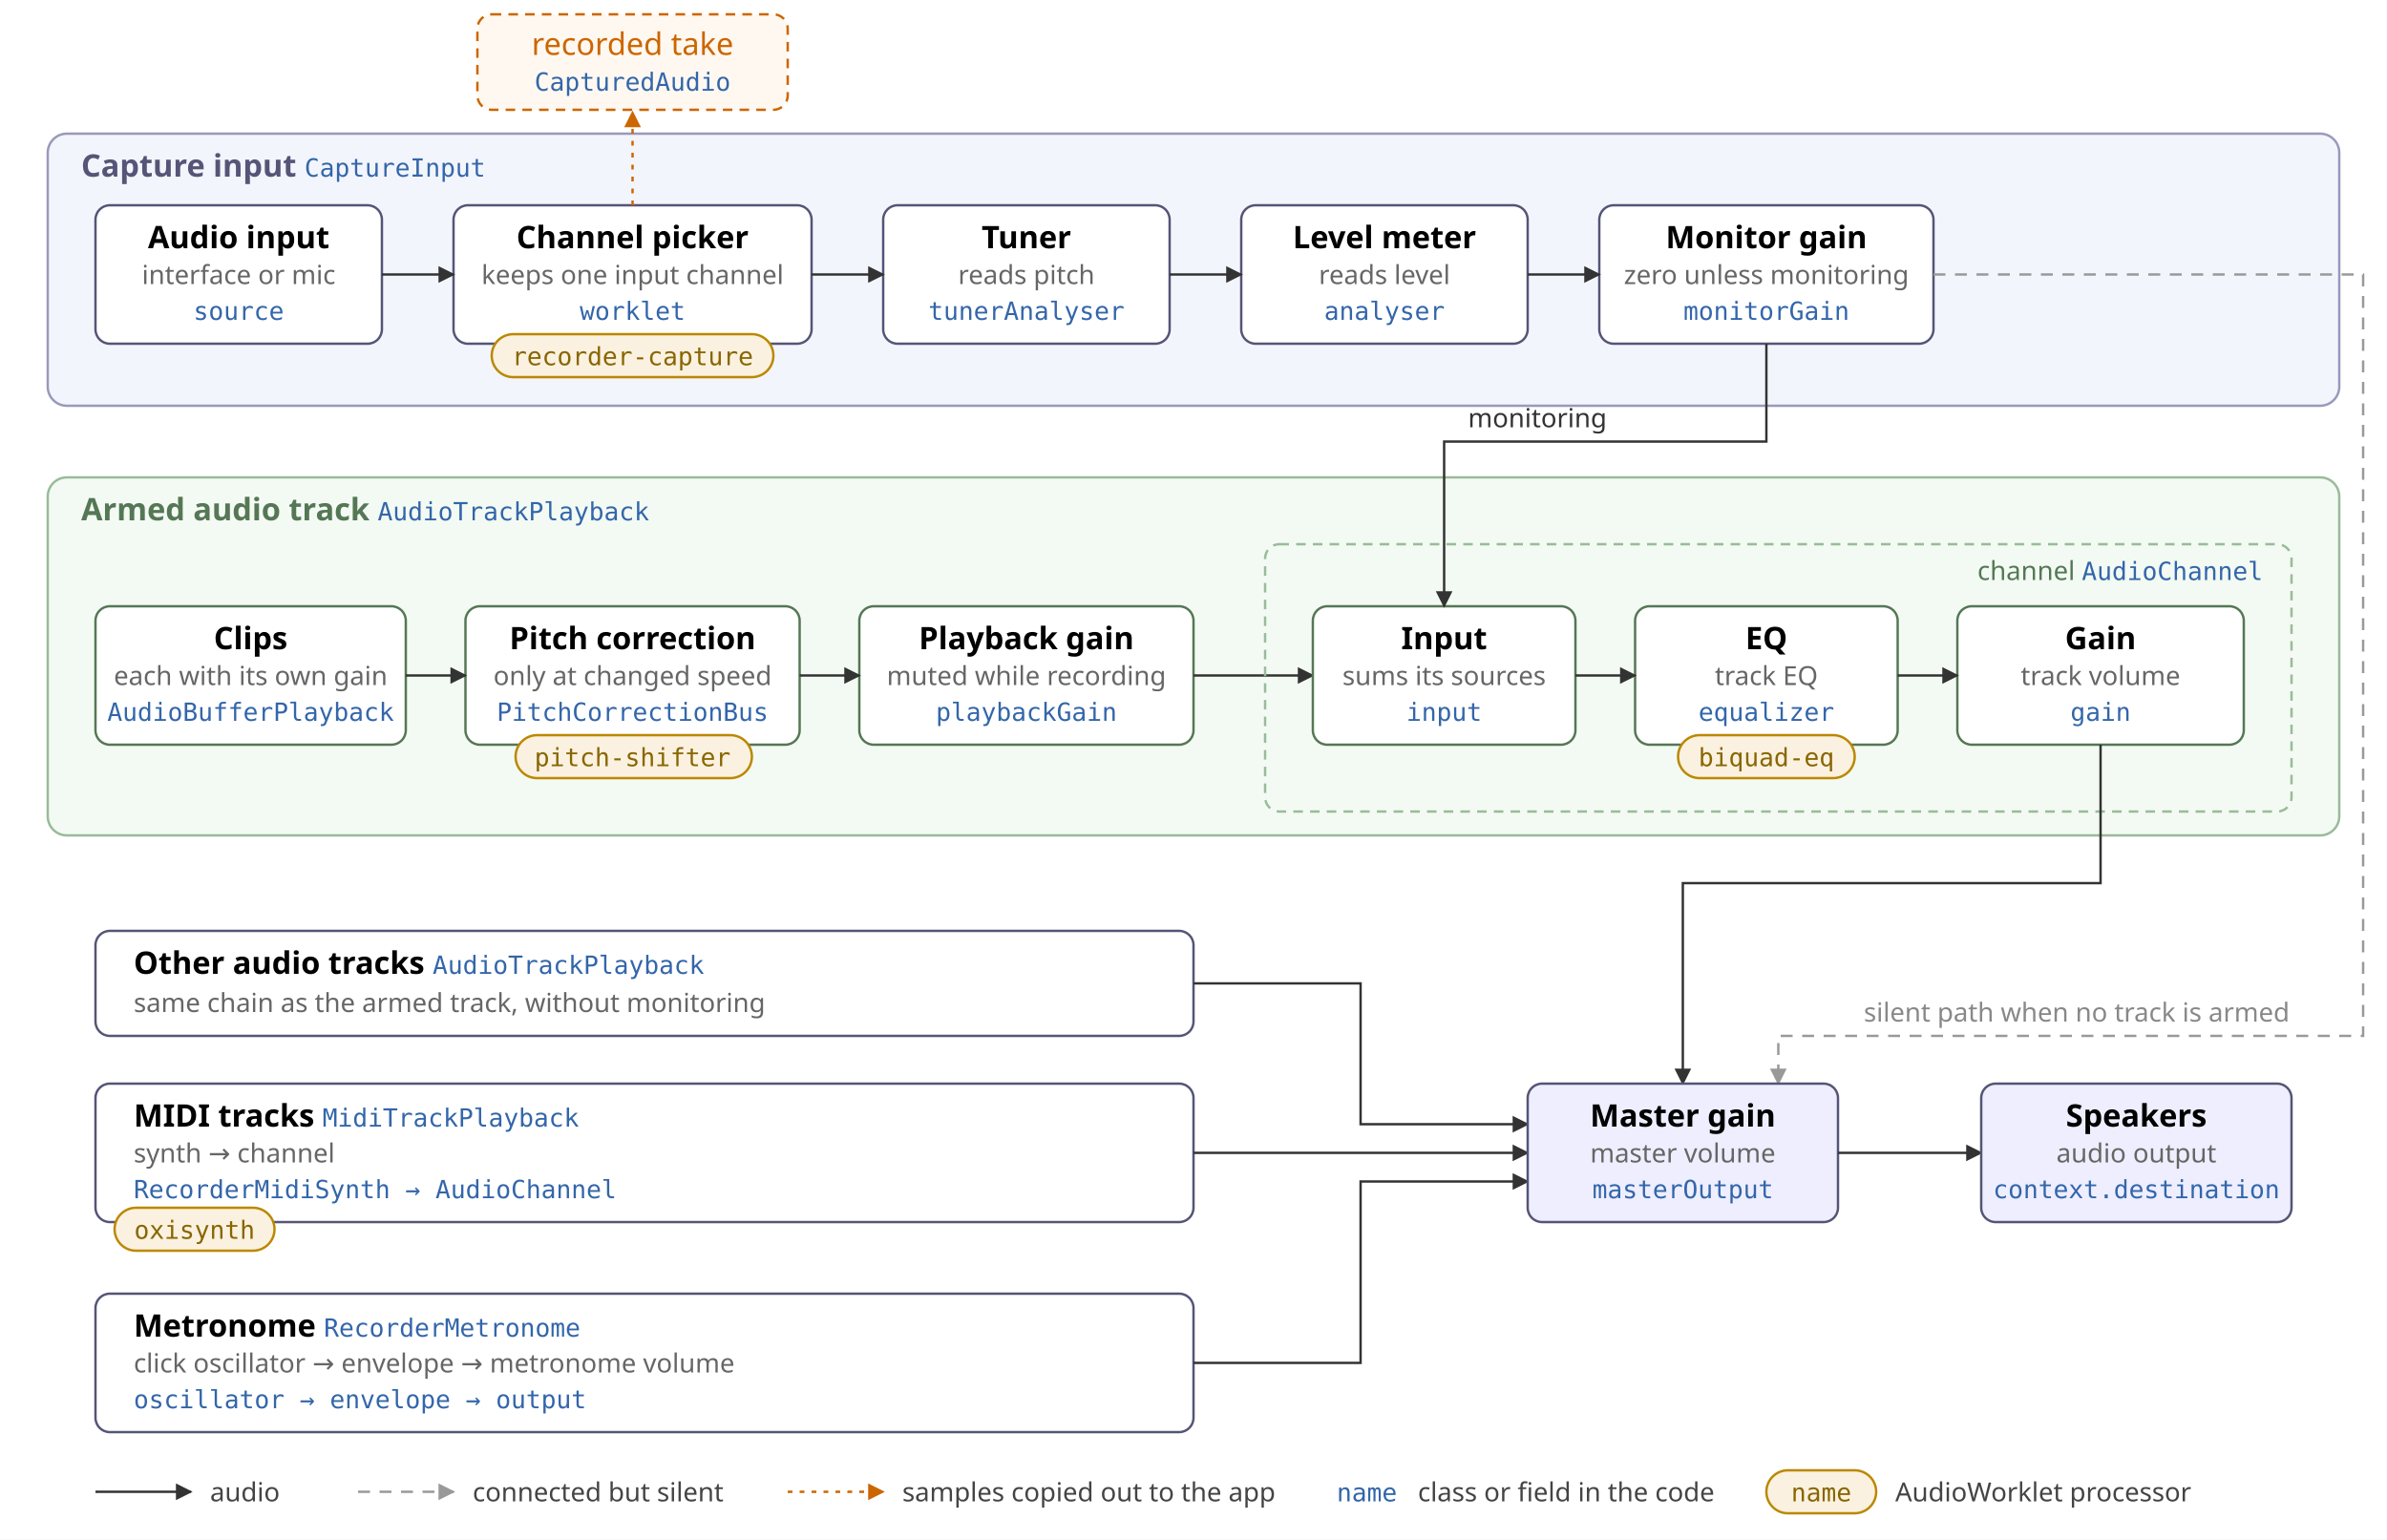
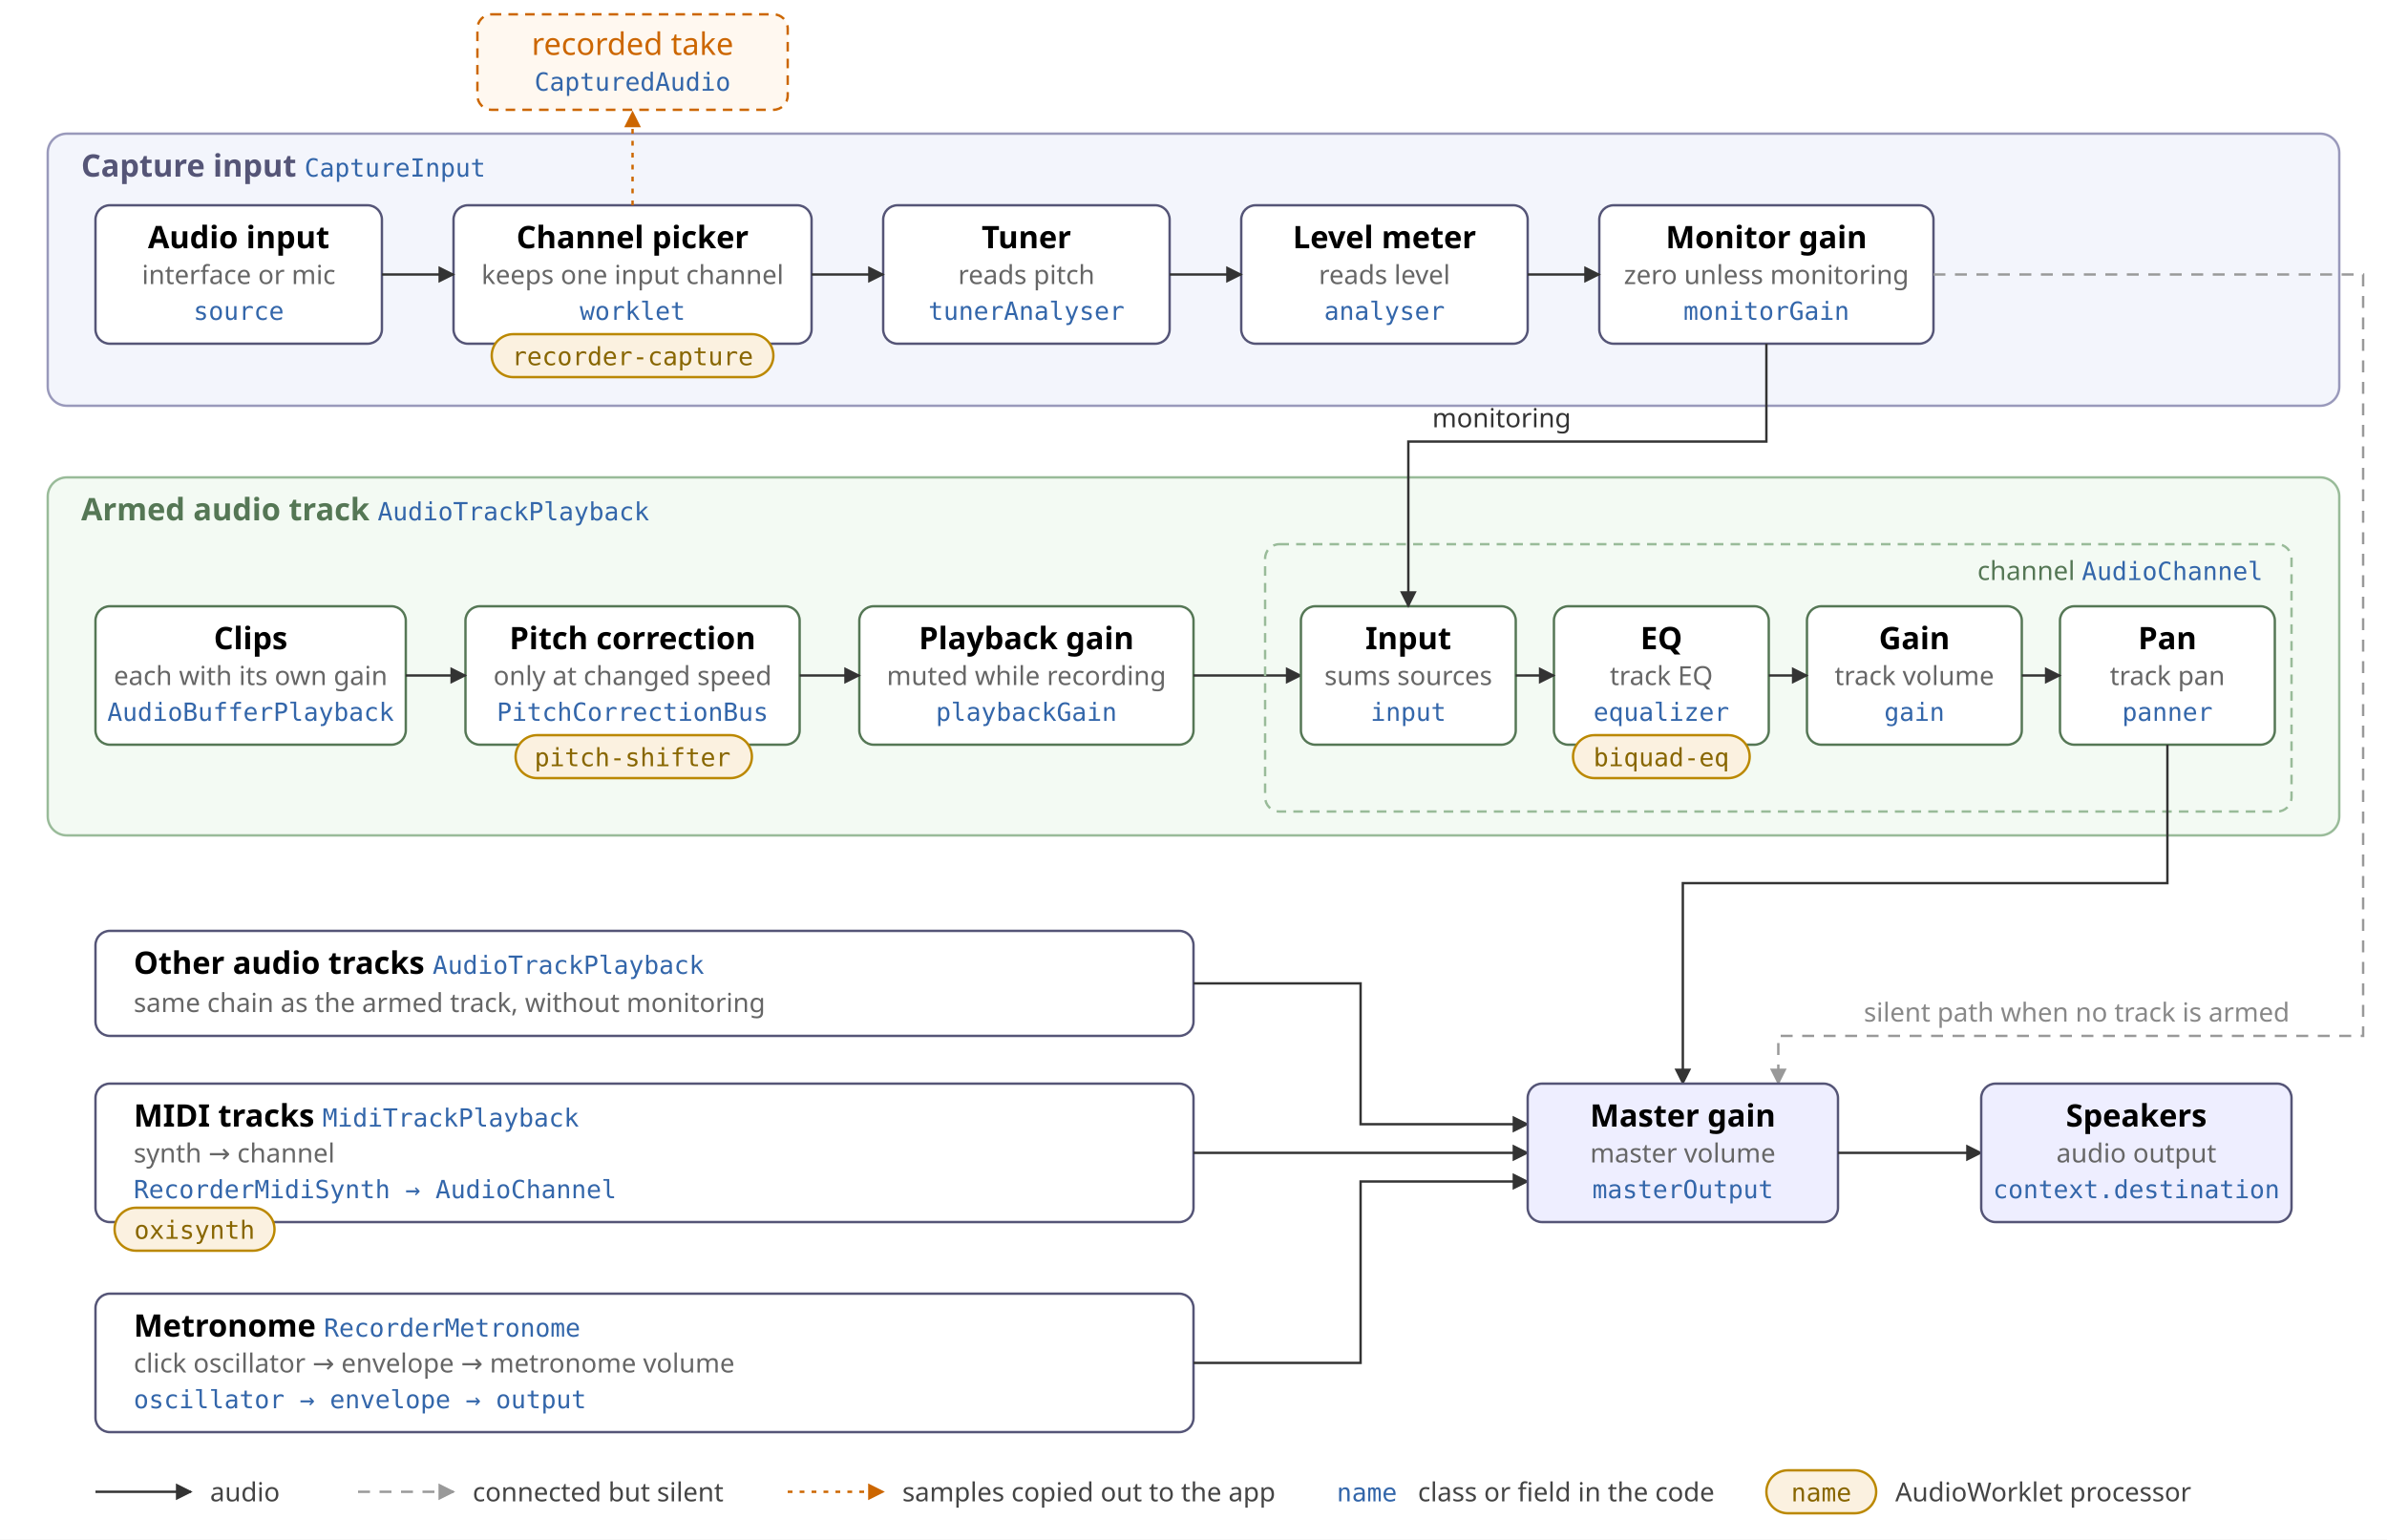
<svg xmlns="http://www.w3.org/2000/svg" width="1000" height="645" viewBox="0 0 1000 645" font-family="system-ui, sans-serif" font-size="13">
  <defs>
    <marker id="a" viewBox="0 0 10 10" refX="9" refY="5" markerWidth="7" markerHeight="7" orient="auto">
      <path d="M0,0 L10,5 L0,10 z" fill="#333" />
    </marker>
    <marker id="g" viewBox="0 0 10 10" refX="9" refY="5" markerWidth="7" markerHeight="7" orient="auto">
      <path d="M0,0 L10,5 L0,10 z" fill="#999" />
    </marker>
    <marker id="o" viewBox="0 0 10 10" refX="9" refY="5" markerWidth="7" markerHeight="7" orient="auto">
      <path d="M0,0 L10,5 L0,10 z" fill="#c60" />
    </marker>
    <style>
      .c { font-family: ui-monospace, SFMono-Regular, Menlo, Consolas, monospace; font-size: 10.5px; fill: #36a; font-weight: normal; }
      .w { fill: #fbf1e0; stroke: #b80; }
      .wt { font-family: ui-monospace, SFMono-Regular, Menlo, Consolas, monospace; font-size: 10.5px; fill: #860; }
    </style>
  </defs>
  <rect width="1000" height="645" fill="#fff" />
  <rect x="20" y="56" width="960" height="114" rx="8" fill="#f3f5fc" stroke="#99b" />
  <text x="34" y="74" font-weight="bold" fill="#557">Capture input <tspan class="c">CaptureInput</tspan>
  </text>
  <rect x="40" y="86" width="120" height="58" rx="6" fill="#fff" stroke="#557" />
  <text x="100" y="104" text-anchor="middle" font-weight="bold">Audio input</text>
  <text x="100" y="119" text-anchor="middle" fill="#666" font-size="11">interface or mic</text>
  <text x="100" y="134" text-anchor="middle" class="c">source</text>
  <rect x="190" y="86" width="150" height="58" rx="6" fill="#fff" stroke="#557" />
  <text x="265" y="104" text-anchor="middle" font-weight="bold">Channel picker</text>
  <text x="265" y="119" text-anchor="middle" fill="#666" font-size="11">keeps one input channel</text>
  <text x="265" y="134" text-anchor="middle" class="c">worklet</text>
  <rect x="206" y="140" width="118" height="18" rx="9" class="w" />
  <text x="265" y="153" text-anchor="middle" class="wt">recorder-capture</text>
  <rect x="370" y="86" width="120" height="58" rx="6" fill="#fff" stroke="#557" />
  <text x="430" y="104" text-anchor="middle" font-weight="bold">Tuner</text>
  <text x="430" y="119" text-anchor="middle" fill="#666" font-size="11">reads pitch</text>
  <text x="430" y="134" text-anchor="middle" class="c">tunerAnalyser</text>
  <rect x="520" y="86" width="120" height="58" rx="6" fill="#fff" stroke="#557" />
  <text x="580" y="104" text-anchor="middle" font-weight="bold">Level meter</text>
  <text x="580" y="119" text-anchor="middle" fill="#666" font-size="11">reads level</text>
  <text x="580" y="134" text-anchor="middle" class="c">analyser</text>
  <rect x="670" y="86" width="140" height="58" rx="6" fill="#fff" stroke="#557" />
  <text x="740" y="104" text-anchor="middle" font-weight="bold">Monitor gain</text>
  <text x="740" y="119" text-anchor="middle" fill="#666" font-size="11">zero unless monitoring</text>
  <text x="740" y="134" text-anchor="middle" class="c">monitorGain</text>
  <line x1="160" y1="115" x2="190" y2="115" stroke="#333" marker-end="url(#a)" />
  <line x1="340" y1="115" x2="370" y2="115" stroke="#333" marker-end="url(#a)" />
  <line x1="490" y1="115" x2="520" y2="115" stroke="#333" marker-end="url(#a)" />
  <line x1="640" y1="115" x2="670" y2="115" stroke="#333" marker-end="url(#a)" />
  <rect x="200" y="6" width="130" height="40" rx="6" fill="#fff8f0" stroke="#c60" stroke-dasharray="4 3" />
  <text x="265" y="23" text-anchor="middle" fill="#c60">recorded take</text>
  <text x="265" y="38" text-anchor="middle" class="c">CapturedAudio</text>
  <line x1="265" y1="86" x2="265" y2="47" stroke="#c60" stroke-dasharray="2 3" marker-end="url(#o)" />
  <rect x="20" y="200" width="960" height="150" rx="8" fill="#f3faf3" stroke="#9b9" />
  <text x="34" y="218" font-weight="bold" fill="#575">Armed audio track <tspan class="c">AudioTrackPlayback</tspan>
  </text>
  <rect x="40" y="254" width="130" height="58" rx="6" fill="#fff" stroke="#575" />
  <text x="105" y="272" text-anchor="middle" font-weight="bold">Clips</text>
  <text x="105" y="287" text-anchor="middle" fill="#666" font-size="11">each with its own gain</text>
  <text x="105" y="302" text-anchor="middle" class="c">AudioBufferPlayback</text>
  <rect x="195" y="254" width="140" height="58" rx="6" fill="#fff" stroke="#575" />
  <text x="265" y="272" text-anchor="middle" font-weight="bold">Pitch correction</text>
  <text x="265" y="287" text-anchor="middle" fill="#666" font-size="11">only at changed speed</text>
  <text x="265" y="302" text-anchor="middle" class="c">PitchCorrectionBus</text>
  <rect x="216" y="308" width="99" height="18" rx="9" class="w" />
  <text x="265" y="321" text-anchor="middle" class="wt">pitch-shifter</text>
  <rect x="360" y="254" width="140" height="58" rx="6" fill="#fff" stroke="#575" />
  <text x="430" y="272" text-anchor="middle" font-weight="bold">Playback gain</text>
  <text x="430" y="287" text-anchor="middle" fill="#666" font-size="11">muted while recording</text>
  <text x="430" y="302" text-anchor="middle" class="c">playbackGain</text>
  <line x1="170" y1="283" x2="195" y2="283" stroke="#333" marker-end="url(#a)" />
  <line x1="335" y1="283" x2="360" y2="283" stroke="#333" marker-end="url(#a)" />
-   <line x1="500" y1="283" x2="550" y2="283" stroke="#333" marker-end="url(#a)" />
+   <line x1="500" y1="283" x2="545" y2="283" stroke="#333" marker-end="url(#a)" />
  <rect x="530" y="228" width="430" height="112" rx="6" fill="none" stroke="#9b9" stroke-dasharray="4 3" />
  <text x="948" y="243" text-anchor="end" fill="#575" font-size="11">channel <tspan class="c">AudioChannel</tspan>
  </text>
-   <rect x="550" y="254" width="110" height="58" rx="6" fill="#fff" stroke="#575" />
-   <text x="605" y="272" text-anchor="middle" font-weight="bold">Input</text>
-   <text x="605" y="287" text-anchor="middle" fill="#666" font-size="11">sums its sources</text>
-   <text x="605" y="302" text-anchor="middle" class="c">input</text>
-   <rect x="685" y="254" width="110" height="58" rx="6" fill="#fff" stroke="#575" />
-   <text x="740" y="272" text-anchor="middle" font-weight="bold">EQ</text>
-   <text x="740" y="287" text-anchor="middle" fill="#666" font-size="11">track EQ</text>
-   <text x="740" y="302" text-anchor="middle" class="c">equalizer</text>
-   <rect x="703" y="308" width="74" height="18" rx="9" class="w" />
-   <text x="740" y="321" text-anchor="middle" class="wt">biquad-eq</text>
-   <rect x="820" y="254" width="120" height="58" rx="6" fill="#fff" stroke="#575" />
-   <text x="880" y="272" text-anchor="middle" font-weight="bold">Gain</text>
-   <text x="880" y="287" text-anchor="middle" fill="#666" font-size="11">track volume</text>
-   <text x="880" y="302" text-anchor="middle" class="c">gain</text>
-   <line x1="660" y1="283" x2="685" y2="283" stroke="#333" marker-end="url(#a)" />
-   <line x1="795" y1="283" x2="820" y2="283" stroke="#333" marker-end="url(#a)" />
-   <path d="M740,144 V185 H605 V254" fill="none" stroke="#333" marker-end="url(#a)" />
-   <text x="615" y="179" fill="#333" font-size="11">monitoring</text>
+   <rect x="545" y="254" width="90" height="58" rx="6" fill="#fff" stroke="#575" />
+   <text x="590" y="272" text-anchor="middle" font-weight="bold">Input</text>
+   <text x="590" y="287" text-anchor="middle" fill="#666" font-size="11">sums sources</text>
+   <text x="590" y="302" text-anchor="middle" class="c">input</text>
+   <rect x="651" y="254" width="90" height="58" rx="6" fill="#fff" stroke="#575" />
+   <text x="696" y="272" text-anchor="middle" font-weight="bold">EQ</text>
+   <text x="696" y="287" text-anchor="middle" fill="#666" font-size="11">track EQ</text>
+   <text x="696" y="302" text-anchor="middle" class="c">equalizer</text>
+   <rect x="659" y="308" width="74" height="18" rx="9" class="w" />
+   <text x="696" y="321" text-anchor="middle" class="wt">biquad-eq</text>
+   <rect x="757" y="254" width="90" height="58" rx="6" fill="#fff" stroke="#575" />
+   <text x="802" y="272" text-anchor="middle" font-weight="bold">Gain</text>
+   <text x="802" y="287" text-anchor="middle" fill="#666" font-size="11">track volume</text>
+   <text x="802" y="302" text-anchor="middle" class="c">gain</text>
+   <rect x="863" y="254" width="90" height="58" rx="6" fill="#fff" stroke="#575" />
+   <text x="908" y="272" text-anchor="middle" font-weight="bold">Pan</text>
+   <text x="908" y="287" text-anchor="middle" fill="#666" font-size="11">track pan</text>
+   <text x="908" y="302" text-anchor="middle" class="c">panner</text>
+   <line x1="635" y1="283" x2="651" y2="283" stroke="#333" marker-end="url(#a)" />
+   <line x1="741" y1="283" x2="757" y2="283" stroke="#333" marker-end="url(#a)" />
+   <line x1="847" y1="283" x2="863" y2="283" stroke="#333" marker-end="url(#a)" />
+   <path d="M740,144 V185 H590 V254" fill="none" stroke="#333" marker-end="url(#a)" />
+   <text x="600" y="179" fill="#333" font-size="11">monitoring</text>
  <path d="M810,115 H990 V434 H745 V454" fill="none" stroke="#999" stroke-dasharray="5 4" marker-end="url(#g)" />
  <text x="870" y="428" text-anchor="middle" fill="#888" font-size="11">silent path when no track is armed</text>
  <rect x="40" y="390" width="460" height="44" rx="6" fill="#fff" stroke="#557" />
  <text x="56" y="408" font-weight="bold">Other audio tracks <tspan class="c">AudioTrackPlayback</tspan>
  </text>
  <text x="56" y="424" fill="#666" font-size="11">same chain as the armed track, without monitoring</text>
  <rect x="40" y="454" width="460" height="58" rx="6" fill="#fff" stroke="#557" />
  <text x="56" y="472" font-weight="bold">MIDI tracks <tspan class="c">MidiTrackPlayback</tspan>
  </text>
  <text x="56" y="487" fill="#666" font-size="11">synth → channel</text>
  <text x="56" y="502" class="c">RecorderMidiSynth → AudioChannel</text>
  <rect x="48" y="506" width="67" height="18" rx="9" class="w" />
  <text x="81.5" y="519" text-anchor="middle" class="wt">oxisynth</text>
  <rect x="40" y="542" width="460" height="58" rx="6" fill="#fff" stroke="#557" />
  <text x="56" y="560" font-weight="bold">Metronome <tspan class="c">RecorderMetronome</tspan>
  </text>
  <text x="56" y="575" fill="#666" font-size="11">click oscillator → envelope → metronome volume</text>
  <text x="56" y="590" class="c">oscillator → envelope → output</text>
  <path d="M500,412 H570 V471 H640" fill="none" stroke="#333" marker-end="url(#a)" />
  <line x1="500" y1="483" x2="640" y2="483" stroke="#333" marker-end="url(#a)" />
  <path d="M500,571 H570 V495 H640" fill="none" stroke="#333" marker-end="url(#a)" />
-   <path d="M880,312 V370 H705 V454" fill="none" stroke="#333" marker-end="url(#a)" />
+   <path d="M908,312 V370 H705 V454" fill="none" stroke="#333" marker-end="url(#a)" />
  <rect x="640" y="454" width="130" height="58" rx="6" fill="#eef" stroke="#557" />
  <text x="705" y="472" text-anchor="middle" font-weight="bold">Master gain</text>
  <text x="705" y="487" text-anchor="middle" fill="#666" font-size="11">master volume</text>
  <text x="705" y="502" text-anchor="middle" class="c">masterOutput</text>
  <line x1="770" y1="483" x2="830" y2="483" stroke="#333" marker-end="url(#a)" />
  <rect x="830" y="454" width="130" height="58" rx="6" fill="#eef" stroke="#557" />
  <text x="895" y="472" text-anchor="middle" font-weight="bold">Speakers</text>
  <text x="895" y="487" text-anchor="middle" fill="#666" font-size="11">audio output</text>
  <text x="895" y="502" text-anchor="middle" class="c">context.destination</text>
  <line x1="40" y1="625" x2="80" y2="625" stroke="#333" marker-end="url(#a)" />
  <text x="88" y="629" font-size="11" fill="#444">audio</text>
  <line x1="150" y1="625" x2="190" y2="625" stroke="#999" stroke-dasharray="5 4" marker-end="url(#g)" />
  <text x="198" y="629" font-size="11" fill="#444">connected but silent</text>
  <line x1="330" y1="625" x2="370" y2="625" stroke="#c60" stroke-dasharray="2 3" marker-end="url(#o)" />
  <text x="378" y="629" font-size="11" fill="#444">samples copied out to the app</text>
  <text x="560" y="629" class="c">name</text>
  <text x="594" y="629" font-size="11" fill="#444">class or field in the code</text>
  <rect x="740" y="616" width="46" height="18" rx="9" class="w" />
  <text x="763" y="629" text-anchor="middle" class="wt">name</text>
  <text x="794" y="629" font-size="11" fill="#444">AudioWorklet processor</text>
</svg>
